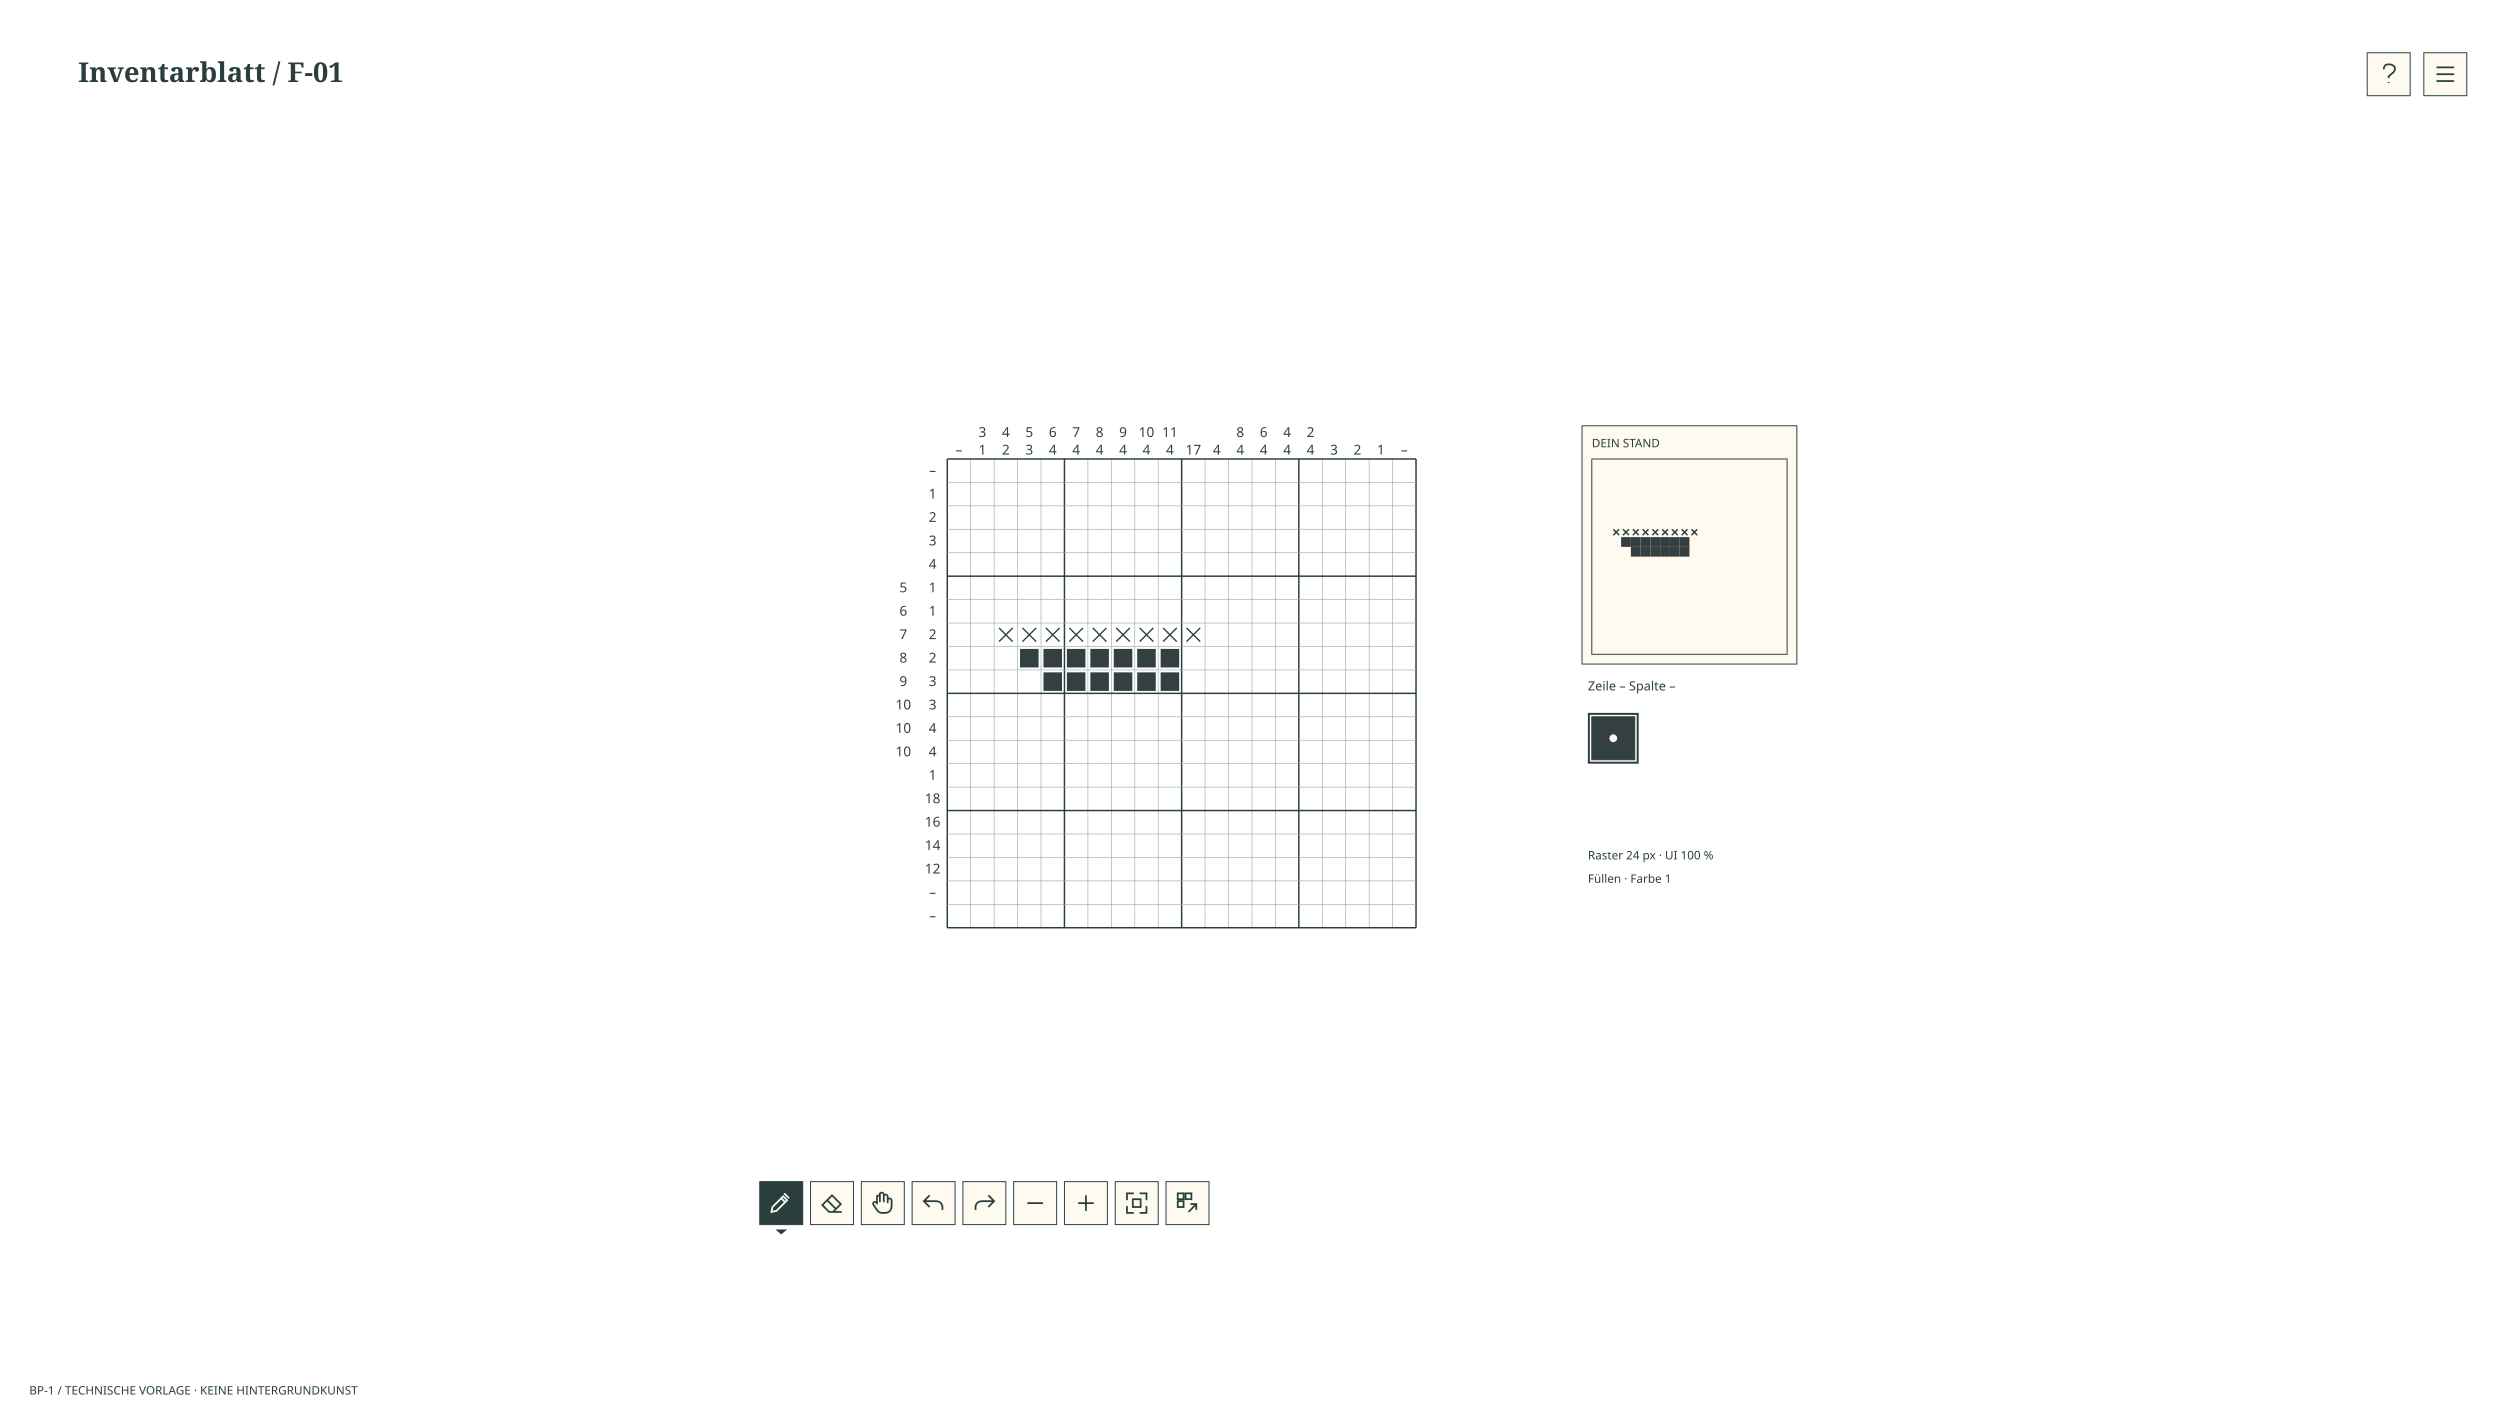
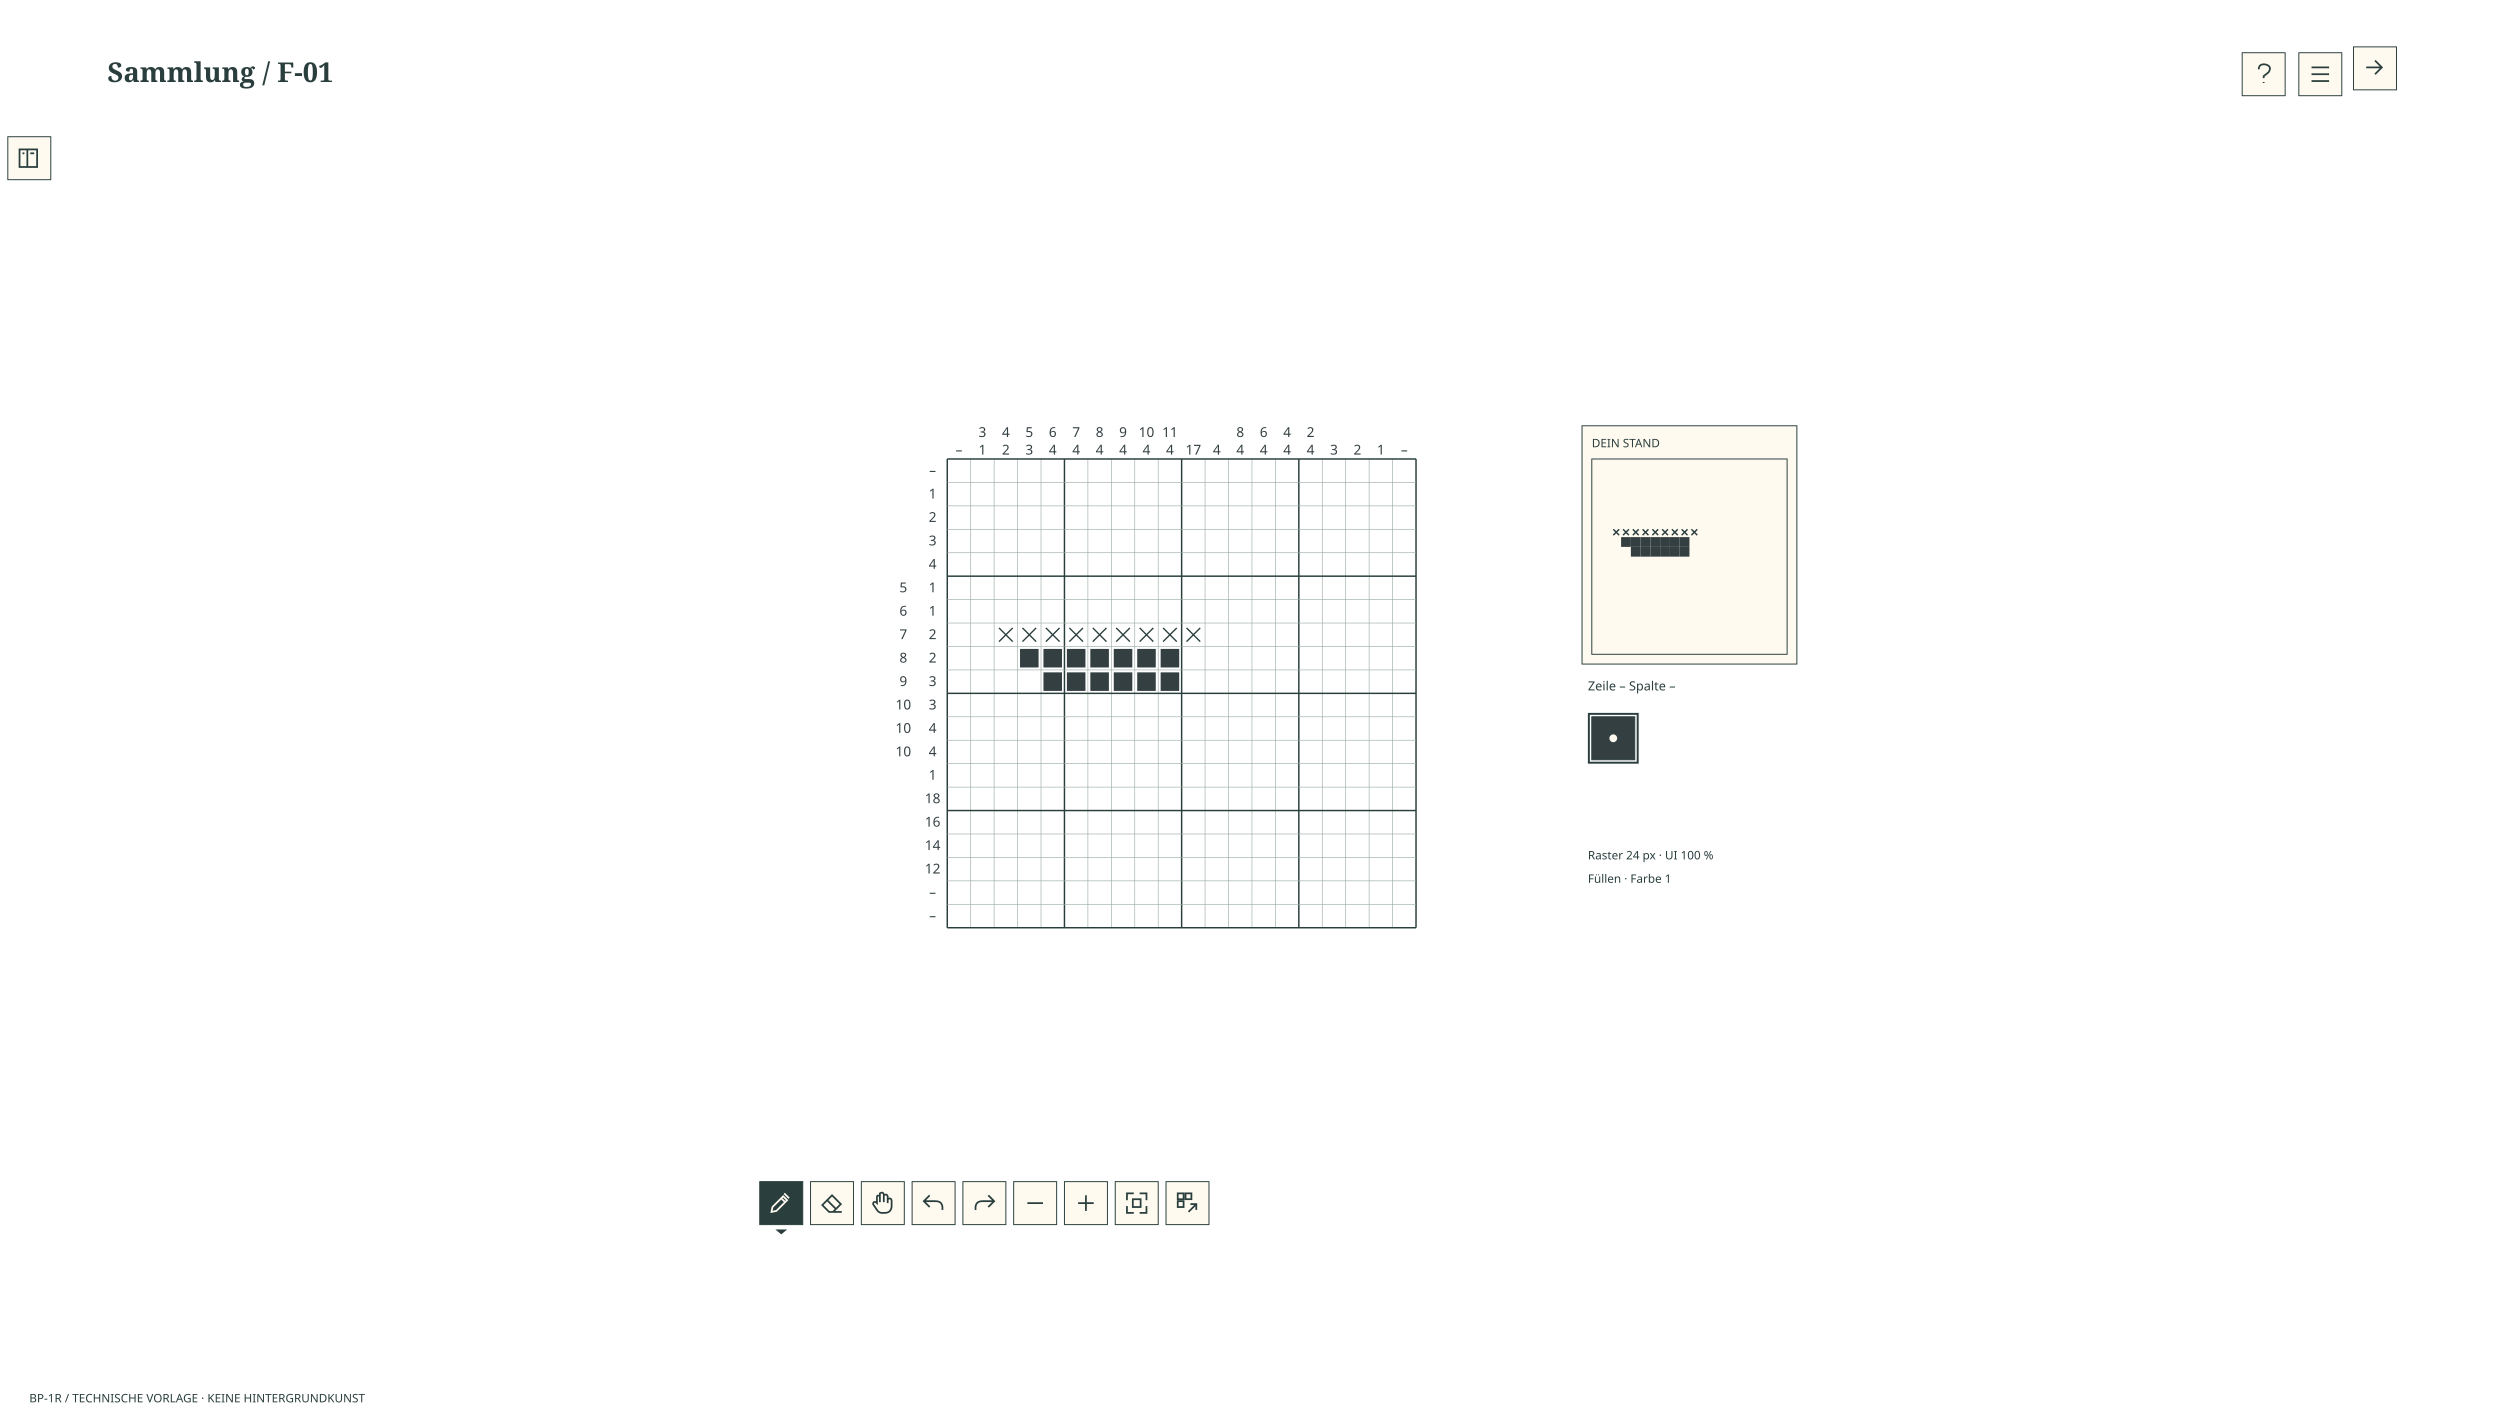
<svg xmlns="http://www.w3.org/2000/svg" width="2560" height="1440" viewBox="0 0 2560 1440">
  <g id="precise-ui">
-     <text x="80.0" y="84.0" font-family="PlexSans, sans-serif" font-size="28" fill="#293e3d" style="font-family:Fraunces,serif;font-weight:600" data-zone="title">Inventarblatt / F-01</text>
+     <text x="110.0" y="84.0" font-family="PlexSans, sans-serif" font-size="28" fill="#293e3d" style="font-family:Fraunces,serif;font-weight:600" data-zone="title">Sammlung / F-01</text>
    <g id="grid" data-state="b4408e762bac39dc83364e09ba2854d7bdc9ad5a926fb4dbe32173a0c03963ef">
      <path d="M1023 643 l14 14 m0 -14 l-14 14" fill="none" stroke="#293e3d" stroke-width="1.4" data-cell="2,7,0" />
      <path d="M1047 643 l14 14 m0 -14 l-14 14" fill="none" stroke="#293e3d" stroke-width="1.4" data-cell="3,7,0" />
      <path d="M1071 643 l14 14 m0 -14 l-14 14" fill="none" stroke="#293e3d" stroke-width="1.4" data-cell="4,7,0" />
      <path d="M1095 643 l14 14 m0 -14 l-14 14" fill="none" stroke="#293e3d" stroke-width="1.4" data-cell="5,7,0" />
      <path d="M1119 643 l14 14 m0 -14 l-14 14" fill="none" stroke="#293e3d" stroke-width="1.4" data-cell="6,7,0" />
      <path d="M1143 643 l14 14 m0 -14 l-14 14" fill="none" stroke="#293e3d" stroke-width="1.4" data-cell="7,7,0" />
      <path d="M1167 643 l14 14 m0 -14 l-14 14" fill="none" stroke="#293e3d" stroke-width="1.4" data-cell="8,7,0" />
      <path d="M1191 643 l14 14 m0 -14 l-14 14" fill="none" stroke="#293e3d" stroke-width="1.4" data-cell="9,7,0" />
      <path d="M1215 643 l14 14 m0 -14 l-14 14" fill="none" stroke="#293e3d" stroke-width="1.4" data-cell="10,7,0" />
      <rect x="1044.5" y="664.5" width="19" height="19" fill="#343f42" stroke="none" data-cell="3,8,1" />
      <rect x="1068.5" y="664.5" width="19" height="19" fill="#343f42" stroke="none" data-cell="4,8,1" />
      <rect x="1092.5" y="664.5" width="19" height="19" fill="#343f42" stroke="none" data-cell="5,8,1" />
      <rect x="1116.5" y="664.5" width="19" height="19" fill="#343f42" stroke="none" data-cell="6,8,1" />
      <rect x="1140.5" y="664.5" width="19" height="19" fill="#343f42" stroke="none" data-cell="7,8,1" />
      <rect x="1164.5" y="664.5" width="19" height="19" fill="#343f42" stroke="none" data-cell="8,8,1" />
      <rect x="1188.5" y="664.5" width="19" height="19" fill="#343f42" stroke="none" data-cell="9,8,1" />
      <rect x="1068.5" y="688.5" width="19" height="19" fill="#343f42" stroke="none" data-cell="4,9,1" />
      <rect x="1092.5" y="688.5" width="19" height="19" fill="#343f42" stroke="none" data-cell="5,9,1" />
      <rect x="1116.5" y="688.5" width="19" height="19" fill="#343f42" stroke="none" data-cell="6,9,1" />
      <rect x="1140.5" y="688.5" width="19" height="19" fill="#343f42" stroke="none" data-cell="7,9,1" />
      <rect x="1164.5" y="688.5" width="19" height="19" fill="#343f42" stroke="none" data-cell="8,9,1" />
      <rect x="1188.5" y="688.5" width="19" height="19" fill="#343f42" stroke="none" data-cell="9,9,1" />
      <path d="M970 470 v480" fill="none" stroke="#293e3d" stroke-width="1.5" />
      <path d="M994 470 v480" fill="none" stroke="#9baca4" stroke-width="0.65" />
      <path d="M1018 470 v480" fill="none" stroke="#9baca4" stroke-width="0.65" />
      <path d="M1042 470 v480" fill="none" stroke="#9baca4" stroke-width="0.65" />
      <path d="M1066 470 v480" fill="none" stroke="#9baca4" stroke-width="0.65" />
      <path d="M1090 470 v480" fill="none" stroke="#293e3d" stroke-width="1.5" />
      <path d="M1114 470 v480" fill="none" stroke="#9baca4" stroke-width="0.65" />
      <path d="M1138 470 v480" fill="none" stroke="#9baca4" stroke-width="0.65" />
      <path d="M1162 470 v480" fill="none" stroke="#9baca4" stroke-width="0.65" />
      <path d="M1186 470 v480" fill="none" stroke="#9baca4" stroke-width="0.65" />
      <path d="M1210 470 v480" fill="none" stroke="#293e3d" stroke-width="1.5" />
      <path d="M1234 470 v480" fill="none" stroke="#9baca4" stroke-width="0.65" />
      <path d="M1258 470 v480" fill="none" stroke="#9baca4" stroke-width="0.65" />
      <path d="M1282 470 v480" fill="none" stroke="#9baca4" stroke-width="0.65" />
      <path d="M1306 470 v480" fill="none" stroke="#9baca4" stroke-width="0.65" />
      <path d="M1330 470 v480" fill="none" stroke="#293e3d" stroke-width="1.5" />
      <path d="M1354 470 v480" fill="none" stroke="#9baca4" stroke-width="0.65" />
      <path d="M1378 470 v480" fill="none" stroke="#9baca4" stroke-width="0.65" />
      <path d="M1402 470 v480" fill="none" stroke="#9baca4" stroke-width="0.65" />
      <path d="M1426 470 v480" fill="none" stroke="#9baca4" stroke-width="0.65" />
      <path d="M1450 470 v480" fill="none" stroke="#293e3d" stroke-width="1.5" />
      <path d="M970 470 h480" fill="none" stroke="#293e3d" stroke-width="1.5" />
      <path d="M970 494 h480" fill="none" stroke="#9baca4" stroke-width="0.65" />
      <path d="M970 518 h480" fill="none" stroke="#9baca4" stroke-width="0.65" />
      <path d="M970 542 h480" fill="none" stroke="#9baca4" stroke-width="0.65" />
      <path d="M970 566 h480" fill="none" stroke="#9baca4" stroke-width="0.65" />
      <path d="M970 590 h480" fill="none" stroke="#293e3d" stroke-width="1.5" />
      <path d="M970 614 h480" fill="none" stroke="#9baca4" stroke-width="0.65" />
      <path d="M970 638 h480" fill="none" stroke="#9baca4" stroke-width="0.65" />
      <path d="M970 662 h480" fill="none" stroke="#9baca4" stroke-width="0.65" />
      <path d="M970 686 h480" fill="none" stroke="#9baca4" stroke-width="0.65" />
      <path d="M970 710 h480" fill="none" stroke="#293e3d" stroke-width="1.5" />
      <path d="M970 734 h480" fill="none" stroke="#9baca4" stroke-width="0.65" />
      <path d="M970 758 h480" fill="none" stroke="#9baca4" stroke-width="0.65" />
      <path d="M970 782 h480" fill="none" stroke="#9baca4" stroke-width="0.65" />
      <path d="M970 806 h480" fill="none" stroke="#9baca4" stroke-width="0.65" />
      <path d="M970 830 h480" fill="none" stroke="#293e3d" stroke-width="1.5" />
      <path d="M970 854 h480" fill="none" stroke="#9baca4" stroke-width="0.65" />
      <path d="M970 878 h480" fill="none" stroke="#9baca4" stroke-width="0.65" />
      <path d="M970 902 h480" fill="none" stroke="#9baca4" stroke-width="0.65" />
      <path d="M970 926 h480" fill="none" stroke="#9baca4" stroke-width="0.65" />
      <path d="M970 950 h480" fill="none" stroke="#293e3d" stroke-width="1.5" />
    </g>
    <g id="clues">
      <text x="955.0" y="486.48" font-family="PlexSans, sans-serif" font-size="14" fill="#293e3d" text-anchor="middle" style="fill:#293e3d" data-zone="row_hints" data-clue="rows,0,-2">–</text>
      <text x="955.0" y="510.48" font-family="PlexSans, sans-serif" font-size="14" fill="#293e3d" text-anchor="middle" style="fill:#343f42" data-zone="row_hints" data-clue="rows,1,0">1</text>
      <text x="955.0" y="534.48" font-family="PlexSans, sans-serif" font-size="14" fill="#293e3d" text-anchor="middle" style="fill:#343f42" data-zone="row_hints" data-clue="rows,2,0">2</text>
      <text x="955.0" y="558.48" font-family="PlexSans, sans-serif" font-size="14" fill="#293e3d" text-anchor="middle" style="fill:#343f42" data-zone="row_hints" data-clue="rows,3,0">3</text>
      <text x="955.0" y="582.48" font-family="PlexSans, sans-serif" font-size="14" fill="#293e3d" text-anchor="middle" style="fill:#343f42" data-zone="row_hints" data-clue="rows,4,0">4</text>
      <text x="925.0" y="606.48" font-family="PlexSans, sans-serif" font-size="14" fill="#293e3d" text-anchor="middle" style="fill:#343f42" data-zone="row_hints" data-clue="rows,5,0">5</text>
      <text x="955.0" y="606.48" font-family="PlexSans, sans-serif" font-size="14" fill="#293e3d" text-anchor="middle" style="fill:#343f42" data-zone="row_hints" data-clue="rows,5,1">1</text>
      <text x="925.0" y="630.48" font-family="PlexSans, sans-serif" font-size="14" fill="#293e3d" text-anchor="middle" style="fill:#343f42" data-zone="row_hints" data-clue="rows,6,0">6</text>
      <text x="955.0" y="630.48" font-family="PlexSans, sans-serif" font-size="14" fill="#293e3d" text-anchor="middle" style="fill:#343f42" data-zone="row_hints" data-clue="rows,6,1">1</text>
      <text x="925.0" y="654.48" font-family="PlexSans, sans-serif" font-size="14" fill="#293e3d" text-anchor="middle" style="fill:#343f42" data-zone="row_hints" data-clue="rows,7,0">7</text>
      <text x="955.0" y="654.48" font-family="PlexSans, sans-serif" font-size="14" fill="#293e3d" text-anchor="middle" style="fill:#343f42" data-zone="row_hints" data-clue="rows,7,1">2</text>
      <text x="925.0" y="678.48" font-family="PlexSans, sans-serif" font-size="14" fill="#293e3d" text-anchor="middle" style="fill:#343f42" data-zone="row_hints" data-clue="rows,8,0">8</text>
      <text x="955.0" y="678.48" font-family="PlexSans, sans-serif" font-size="14" fill="#293e3d" text-anchor="middle" style="fill:#343f42" data-zone="row_hints" data-clue="rows,8,1">2</text>
      <text x="925.0" y="702.48" font-family="PlexSans, sans-serif" font-size="14" fill="#293e3d" text-anchor="middle" style="fill:#343f42" data-zone="row_hints" data-clue="rows,9,0">9</text>
      <text x="955.0" y="702.48" font-family="PlexSans, sans-serif" font-size="14" fill="#293e3d" text-anchor="middle" style="fill:#343f42" data-zone="row_hints" data-clue="rows,9,1">3</text>
      <text x="925.0" y="726.48" font-family="PlexSans, sans-serif" font-size="14" fill="#293e3d" text-anchor="middle" style="fill:#343f42" data-zone="row_hints" data-clue="rows,10,0">10</text>
      <text x="955.0" y="726.48" font-family="PlexSans, sans-serif" font-size="14" fill="#293e3d" text-anchor="middle" style="fill:#343f42" data-zone="row_hints" data-clue="rows,10,1">3</text>
      <text x="925.0" y="750.48" font-family="PlexSans, sans-serif" font-size="14" fill="#293e3d" text-anchor="middle" style="fill:#343f42" data-zone="row_hints" data-clue="rows,11,0">10</text>
      <text x="955.0" y="750.48" font-family="PlexSans, sans-serif" font-size="14" fill="#293e3d" text-anchor="middle" style="fill:#343f42" data-zone="row_hints" data-clue="rows,11,1">4</text>
      <text x="925.0" y="774.48" font-family="PlexSans, sans-serif" font-size="14" fill="#293e3d" text-anchor="middle" style="fill:#343f42" data-zone="row_hints" data-clue="rows,12,0">10</text>
      <text x="955.0" y="774.48" font-family="PlexSans, sans-serif" font-size="14" fill="#293e3d" text-anchor="middle" style="fill:#343f42" data-zone="row_hints" data-clue="rows,12,1">4</text>
      <text x="955.0" y="798.48" font-family="PlexSans, sans-serif" font-size="14" fill="#293e3d" text-anchor="middle" style="fill:#343f42" data-zone="row_hints" data-clue="rows,13,0">1</text>
      <text x="955.0" y="822.48" font-family="PlexSans, sans-serif" font-size="14" fill="#293e3d" text-anchor="middle" style="fill:#343f42" data-zone="row_hints" data-clue="rows,14,0">18</text>
      <text x="955.0" y="846.48" font-family="PlexSans, sans-serif" font-size="14" fill="#293e3d" text-anchor="middle" style="fill:#343f42" data-zone="row_hints" data-clue="rows,15,0">16</text>
      <text x="955.0" y="870.48" font-family="PlexSans, sans-serif" font-size="14" fill="#293e3d" text-anchor="middle" style="fill:#343f42" data-zone="row_hints" data-clue="rows,16,0">14</text>
      <text x="955.0" y="894.48" font-family="PlexSans, sans-serif" font-size="14" fill="#293e3d" text-anchor="middle" style="fill:#343f42" data-zone="row_hints" data-clue="rows,17,0">12</text>
      <text x="955.0" y="918.48" font-family="PlexSans, sans-serif" font-size="14" fill="#293e3d" text-anchor="middle" style="fill:#293e3d" data-zone="row_hints" data-clue="rows,18,-2">–</text>
      <text x="955.0" y="942.48" font-family="PlexSans, sans-serif" font-size="14" fill="#293e3d" text-anchor="middle" style="fill:#293e3d" data-zone="row_hints" data-clue="rows,19,-2">–</text>
      <text x="982.0" y="465.48" font-family="PlexSans, sans-serif" font-size="14" fill="#293e3d" text-anchor="middle" style="fill:#293e3d" data-zone="column_hints" data-clue="columns,0,-2">–</text>
      <text x="1006.0" y="447.48" font-family="PlexSans, sans-serif" font-size="14" fill="#293e3d" text-anchor="middle" style="fill:#343f42" data-zone="column_hints" data-clue="columns,1,0">3</text>
      <text x="1006.0" y="465.48" font-family="PlexSans, sans-serif" font-size="14" fill="#293e3d" text-anchor="middle" style="fill:#343f42" data-zone="column_hints" data-clue="columns,1,1">1</text>
      <text x="1030.0" y="447.48" font-family="PlexSans, sans-serif" font-size="14" fill="#293e3d" text-anchor="middle" style="fill:#343f42" data-zone="column_hints" data-clue="columns,2,0">4</text>
      <text x="1030.0" y="465.48" font-family="PlexSans, sans-serif" font-size="14" fill="#293e3d" text-anchor="middle" style="fill:#343f42" data-zone="column_hints" data-clue="columns,2,1">2</text>
      <text x="1054.0" y="447.48" font-family="PlexSans, sans-serif" font-size="14" fill="#293e3d" text-anchor="middle" style="fill:#343f42" data-zone="column_hints" data-clue="columns,3,0">5</text>
      <text x="1054.0" y="465.48" font-family="PlexSans, sans-serif" font-size="14" fill="#293e3d" text-anchor="middle" style="fill:#343f42" data-zone="column_hints" data-clue="columns,3,1">3</text>
      <text x="1078.0" y="447.48" font-family="PlexSans, sans-serif" font-size="14" fill="#293e3d" text-anchor="middle" style="fill:#343f42" data-zone="column_hints" data-clue="columns,4,0">6</text>
      <text x="1078.0" y="465.48" font-family="PlexSans, sans-serif" font-size="14" fill="#293e3d" text-anchor="middle" style="fill:#343f42" data-zone="column_hints" data-clue="columns,4,1">4</text>
      <text x="1102.0" y="447.48" font-family="PlexSans, sans-serif" font-size="14" fill="#293e3d" text-anchor="middle" style="fill:#343f42" data-zone="column_hints" data-clue="columns,5,0">7</text>
      <text x="1102.0" y="465.48" font-family="PlexSans, sans-serif" font-size="14" fill="#293e3d" text-anchor="middle" style="fill:#343f42" data-zone="column_hints" data-clue="columns,5,1">4</text>
      <text x="1126.0" y="447.48" font-family="PlexSans, sans-serif" font-size="14" fill="#293e3d" text-anchor="middle" style="fill:#343f42" data-zone="column_hints" data-clue="columns,6,0">8</text>
      <text x="1126.0" y="465.48" font-family="PlexSans, sans-serif" font-size="14" fill="#293e3d" text-anchor="middle" style="fill:#343f42" data-zone="column_hints" data-clue="columns,6,1">4</text>
      <text x="1150.0" y="447.48" font-family="PlexSans, sans-serif" font-size="14" fill="#293e3d" text-anchor="middle" style="fill:#343f42" data-zone="column_hints" data-clue="columns,7,0">9</text>
      <text x="1150.0" y="465.48" font-family="PlexSans, sans-serif" font-size="14" fill="#293e3d" text-anchor="middle" style="fill:#343f42" data-zone="column_hints" data-clue="columns,7,1">4</text>
      <text x="1174.0" y="447.48" font-family="PlexSans, sans-serif" font-size="14" fill="#293e3d" text-anchor="middle" style="fill:#343f42" data-zone="column_hints" data-clue="columns,8,0">10</text>
      <text x="1174.0" y="465.48" font-family="PlexSans, sans-serif" font-size="14" fill="#293e3d" text-anchor="middle" style="fill:#343f42" data-zone="column_hints" data-clue="columns,8,1">4</text>
      <text x="1198.0" y="447.48" font-family="PlexSans, sans-serif" font-size="14" fill="#293e3d" text-anchor="middle" style="fill:#343f42" data-zone="column_hints" data-clue="columns,9,0">11</text>
      <text x="1198.0" y="465.48" font-family="PlexSans, sans-serif" font-size="14" fill="#293e3d" text-anchor="middle" style="fill:#343f42" data-zone="column_hints" data-clue="columns,9,1">4</text>
      <text x="1222.0" y="465.48" font-family="PlexSans, sans-serif" font-size="14" fill="#293e3d" text-anchor="middle" style="fill:#343f42" data-zone="column_hints" data-clue="columns,10,0">17</text>
      <text x="1246.0" y="465.48" font-family="PlexSans, sans-serif" font-size="14" fill="#293e3d" text-anchor="middle" style="fill:#343f42" data-zone="column_hints" data-clue="columns,11,0">4</text>
      <text x="1270.0" y="447.48" font-family="PlexSans, sans-serif" font-size="14" fill="#293e3d" text-anchor="middle" style="fill:#343f42" data-zone="column_hints" data-clue="columns,12,0">8</text>
      <text x="1270.0" y="465.48" font-family="PlexSans, sans-serif" font-size="14" fill="#293e3d" text-anchor="middle" style="fill:#343f42" data-zone="column_hints" data-clue="columns,12,1">4</text>
      <text x="1294.0" y="447.48" font-family="PlexSans, sans-serif" font-size="14" fill="#293e3d" text-anchor="middle" style="fill:#343f42" data-zone="column_hints" data-clue="columns,13,0">6</text>
      <text x="1294.0" y="465.48" font-family="PlexSans, sans-serif" font-size="14" fill="#293e3d" text-anchor="middle" style="fill:#343f42" data-zone="column_hints" data-clue="columns,13,1">4</text>
      <text x="1318.0" y="447.48" font-family="PlexSans, sans-serif" font-size="14" fill="#293e3d" text-anchor="middle" style="fill:#343f42" data-zone="column_hints" data-clue="columns,14,0">4</text>
      <text x="1318.0" y="465.48" font-family="PlexSans, sans-serif" font-size="14" fill="#293e3d" text-anchor="middle" style="fill:#343f42" data-zone="column_hints" data-clue="columns,14,1">4</text>
      <text x="1342.0" y="447.48" font-family="PlexSans, sans-serif" font-size="14" fill="#293e3d" text-anchor="middle" style="fill:#343f42" data-zone="column_hints" data-clue="columns,15,0">2</text>
      <text x="1342.0" y="465.48" font-family="PlexSans, sans-serif" font-size="14" fill="#293e3d" text-anchor="middle" style="fill:#343f42" data-zone="column_hints" data-clue="columns,15,1">4</text>
      <text x="1366.0" y="465.48" font-family="PlexSans, sans-serif" font-size="14" fill="#293e3d" text-anchor="middle" style="fill:#343f42" data-zone="column_hints" data-clue="columns,16,0">3</text>
      <text x="1390.0" y="465.48" font-family="PlexSans, sans-serif" font-size="14" fill="#293e3d" text-anchor="middle" style="fill:#343f42" data-zone="column_hints" data-clue="columns,17,0">2</text>
      <text x="1414.0" y="465.48" font-family="PlexSans, sans-serif" font-size="14" fill="#293e3d" text-anchor="middle" style="fill:#343f42" data-zone="column_hints" data-clue="columns,18,0">1</text>
      <text x="1438.0" y="465.48" font-family="PlexSans, sans-serif" font-size="14" fill="#293e3d" text-anchor="middle" style="fill:#293e3d" data-zone="column_hints" data-clue="columns,19,-2">–</text>
    </g>
    <g id="miniature" data-state="b4408e762bac39dc83364e09ba2854d7bdc9ad5a926fb4dbe32173a0c03963ef">
      <rect x="1620" y="436" width="220" height="244" fill="#fffaf0" stroke="#293e3d" />
      <text x="1630" y="458" font-family="PlexSans, sans-serif" font-size="12" fill="#293e3d">DEIN STAND</text>
      <rect x="1630" y="470" width="200" height="200" fill="none" stroke="#293e3d" />
      <path d="M1652.0 542.0 l6.0 6.0 m0 -6.0 l-6.0 6.0" fill="none" stroke="#293e3d" stroke-width="1.5" data-cell="2,7,0" />
      <path d="M1662.0 542.0 l6.0 6.0 m0 -6.0 l-6.0 6.0" fill="none" stroke="#293e3d" stroke-width="1.5" data-cell="3,7,0" />
      <path d="M1672.0 542.0 l6.0 6.0 m0 -6.0 l-6.0 6.0" fill="none" stroke="#293e3d" stroke-width="1.5" data-cell="4,7,0" />
      <path d="M1682.0 542.0 l6.0 6.0 m0 -6.0 l-6.0 6.0" fill="none" stroke="#293e3d" stroke-width="1.5" data-cell="5,7,0" />
      <path d="M1692.0 542.0 l6.0 6.0 m0 -6.0 l-6.0 6.0" fill="none" stroke="#293e3d" stroke-width="1.5" data-cell="6,7,0" />
      <path d="M1702.0 542.0 l6.0 6.0 m0 -6.0 l-6.0 6.0" fill="none" stroke="#293e3d" stroke-width="1.5" data-cell="7,7,0" />
      <path d="M1712.0 542.0 l6.0 6.0 m0 -6.0 l-6.0 6.0" fill="none" stroke="#293e3d" stroke-width="1.5" data-cell="8,7,0" />
      <path d="M1722.0 542.0 l6.0 6.0 m0 -6.0 l-6.0 6.0" fill="none" stroke="#293e3d" stroke-width="1.5" data-cell="9,7,0" />
      <path d="M1732.0 542.0 l6.0 6.0 m0 -6.0 l-6.0 6.0" fill="none" stroke="#293e3d" stroke-width="1.5" data-cell="10,7,0" />
      <rect x="1660.0" y="550.0" width="10.0" height="10.0" fill="#343f42" stroke="none" data-cell="3,8,1" />
      <rect x="1670.0" y="550.0" width="10.0" height="10.0" fill="#343f42" stroke="none" data-cell="4,8,1" />
      <rect x="1680.0" y="550.0" width="10.0" height="10.0" fill="#343f42" stroke="none" data-cell="5,8,1" />
      <rect x="1690.0" y="550.0" width="10.0" height="10.0" fill="#343f42" stroke="none" data-cell="6,8,1" />
      <rect x="1700.0" y="550.0" width="10.0" height="10.0" fill="#343f42" stroke="none" data-cell="7,8,1" />
      <rect x="1710.0" y="550.0" width="10.0" height="10.0" fill="#343f42" stroke="none" data-cell="8,8,1" />
      <rect x="1720.0" y="550.0" width="10.0" height="10.0" fill="#343f42" stroke="none" data-cell="9,8,1" />
      <rect x="1670.0" y="560.0" width="10.0" height="10.0" fill="#343f42" stroke="none" data-cell="4,9,1" />
      <rect x="1680.0" y="560.0" width="10.0" height="10.0" fill="#343f42" stroke="none" data-cell="5,9,1" />
      <rect x="1690.0" y="560.0" width="10.0" height="10.0" fill="#343f42" stroke="none" data-cell="6,9,1" />
      <rect x="1700.0" y="560.0" width="10.0" height="10.0" fill="#343f42" stroke="none" data-cell="7,9,1" />
      <rect x="1710.0" y="560.0" width="10.0" height="10.0" fill="#343f42" stroke="none" data-cell="8,9,1" />
      <rect x="1720.0" y="560.0" width="10.0" height="10.0" fill="#343f42" stroke="none" data-cell="9,9,1" />
      <rect x="1630.0" y="470.0" width="200.0" height="200.0" fill="none" stroke="#fffaf0" stroke-width="3" />
      <rect x="1630.0" y="470.0" width="200.0" height="200.0" fill="none" stroke="#293e3d" />
    </g>
    <text x="1626" y="707" font-family="PlexSans, sans-serif" font-size="13" fill="#293e3d" data-zone="coordinates">Zeile –  Spalte –</text>
    <g data-action="fill">
      <rect x="778" y="1210" width="44" height="44" fill="#293e3d" stroke="#293e3d" />
      <g transform="translate(787 1219) scale(1)">
        <path d="M4 17 L15 6 L19 10 L8 21 L3 22 Z M13 8 L17 12 M16 3 L21 8" fill="none" stroke="#fffaf0" stroke-width="1.8" />
      </g>
      <path d="M794 1259 h12 l-6 5 Z" fill="#293e3d" />
    </g>
    <g data-action="erase">
      <rect x="830" y="1210" width="44" height="44" fill="#fffaf0" stroke="#293e3d" />
      <g transform="translate(839 1219) scale(1)">
        <path d="M3 15 L13 5 L22 14 L14 22 H10 Z M8 10 L17 19 M14 22 H23" fill="none" stroke="#293e3d" stroke-width="1.8" />
      </g>
    </g>
    <g data-action="hand">
      <rect x="882" y="1210" width="44" height="44" fill="#fffaf0" stroke="#293e3d" />
      <g transform="translate(891 1219) scale(1)">
        <path d="M7 13 V7 Q7 4 10 6 V12 V3 Q13 1 14 4 V12 V5 Q17 3 18 6 V13 V9 Q21 7 22 10 V17 Q21 23 15 23 H12 Q9 23 7 20 L3 14 Q3 11 6 12 Z" fill="none" stroke="#293e3d" stroke-width="1.8" />
      </g>
    </g>
    <g data-action="undo">
      <rect x="934" y="1210" width="44" height="44" fill="#fffaf0" stroke="#293e3d" />
      <g transform="translate(943 1219) scale(1)">
        <path d="M9 5 L3 11 L9 17 M3 11 H15 Q23 11 22 20" fill="none" stroke="#293e3d" stroke-width="1.8" />
      </g>
    </g>
    <g data-action="redo">
      <rect x="986" y="1210" width="44" height="44" fill="#fffaf0" stroke="#293e3d" />
      <g transform="translate(995 1219) scale(1)">
        <path d="M17 5 L23 11 L17 17 M23 11 H11 Q3 11 4 20" fill="none" stroke="#293e3d" stroke-width="1.8" />
      </g>
    </g>
    <g data-action="minus">
      <rect x="1038" y="1210" width="44" height="44" fill="#fffaf0" stroke="#293e3d" />
      <g transform="translate(1047 1219) scale(1)">
        <path d="M5 13 H21" fill="none" stroke="#293e3d" stroke-width="1.8" />
      </g>
    </g>
    <g data-action="plus">
      <rect x="1090" y="1210" width="44" height="44" fill="#fffaf0" stroke="#293e3d" />
      <g transform="translate(1099 1219) scale(1)">
        <path d="M5 13 H21 M13 5 V21" fill="none" stroke="#293e3d" stroke-width="1.8" />
      </g>
    </g>
    <g data-action="fit">
      <rect x="1142" y="1210" width="44" height="44" fill="#fffaf0" stroke="#293e3d" />
      <g transform="translate(1151 1219) scale(1)">
        <path d="M3 10 V3 H10 M16 3 H23 V10 M23 16 V23 H16 M10 23 H3 V16 M9 9 H17 V17 H9 Z" fill="none" stroke="#293e3d" stroke-width="1.8" />
      </g>
    </g>
    <g data-action="work">
      <rect x="1194" y="1210" width="44" height="44" fill="#fffaf0" stroke="#293e3d" />
      <g transform="translate(1203 1219) scale(1)">
        <path d="M3 3 H9 V9 H3 Z M11 3 H17 V9 H11 Z M3 11 H9 V17 H3 Z M14 22 L22 14 M16 14 H22 V20" fill="none" stroke="#293e3d" stroke-width="1.8" />
      </g>
    </g>
    <g data-action="help">
-       <rect x="2424" y="54.0" width="44" height="44" fill="#fffaf0" stroke="#293e3d" />
-       <g transform="translate(2433 63.0) scale(1)">
+       <rect x="2296" y="54.0" width="44" height="44" fill="#fffaf0" stroke="#293e3d" />
+       <g transform="translate(2305 63.0) scale(1)">
        <path d="M8 8 Q8 2 15 3 Q22 5 18 11 L13 15 V17 M13 21 V22" fill="none" stroke="#293e3d" stroke-width="1.8" />
      </g>
    </g>
    <g data-action="menu">
-       <rect x="2482" y="54.0" width="44" height="44" fill="#fffaf0" stroke="#293e3d" />
-       <g transform="translate(2491 63.0) scale(1)">
+       <rect x="2354" y="54.0" width="44" height="44" fill="#fffaf0" stroke="#293e3d" />
+       <g transform="translate(2363 63.0) scale(1)">
        <path d="M4 6 H22 M4 13 H22 M4 20 H22" fill="none" stroke="#293e3d" stroke-width="1.8" />
      </g>
    </g>
    <g data-action="color-1">
      <rect x="1630" y="734" width="44" height="44" fill="#343f42" stroke="#293e3d" />
      <rect x="1627" y="731" width="50" height="50" fill="none" stroke="#293e3d" stroke-width="2" />
      <circle cx="1652.0" cy="756.0" r="4" fill="#fffaf0" />
    </g>
+     <g data-action="nav-album" data-target="album" data-state="normal">
+       <rect x="8.0" y="140.0" width="44" height="44" fill="#fffaf0" stroke="#293e3d" />
+       <g transform="translate(17.0 149.0) scale(1)">
+         <path d="M3 4 h8 v18 H3 Z M11 4 h10 v18 H11 M6 8 h2 M14 8 h4" fill="none" stroke="#293e3d" stroke-width="1.8" />
+       </g>
+     </g>
+     <g data-action="nav-information" data-target="information" data-state="normal">
+       <rect x="2410" y="48.0" width="44" height="44" fill="#fffaf0" stroke="#293e3d" />
+       <g transform="translate(2419 57.0) scale(1)">
+         <path d="M4 12 h16 m-7 -7 l7 7 -7 7" fill="none" stroke="#293e3d" stroke-width="1.8" />
+       </g>
+     </g>
    <text x="1626" y="880" font-family="PlexSans, sans-serif" font-size="12" fill="#293e3d" data-zone="status">Raster 24 px · UI 100 %</text>
    <text x="1626" y="904" font-family="PlexSans, sans-serif" font-size="12" fill="#293e3d" data-zone="status">Füllen · Farbe 1</text>
    <g id="study-labels">
-       <text x="30" y="1428" font-family="PlexSans, sans-serif" font-size="12" fill="#293e3d">BP-1 / TECHNISCHE VORLAGE · KEINE HINTERGRUNDKUNST</text>
+       <text x="30" y="1436" font-family="PlexSans, sans-serif" font-size="12" fill="#293e3d">BP-1R / TECHNISCHE VORLAGE · KEINE HINTERGRUNDKUNST</text>
    </g>
  </g>
</svg>
